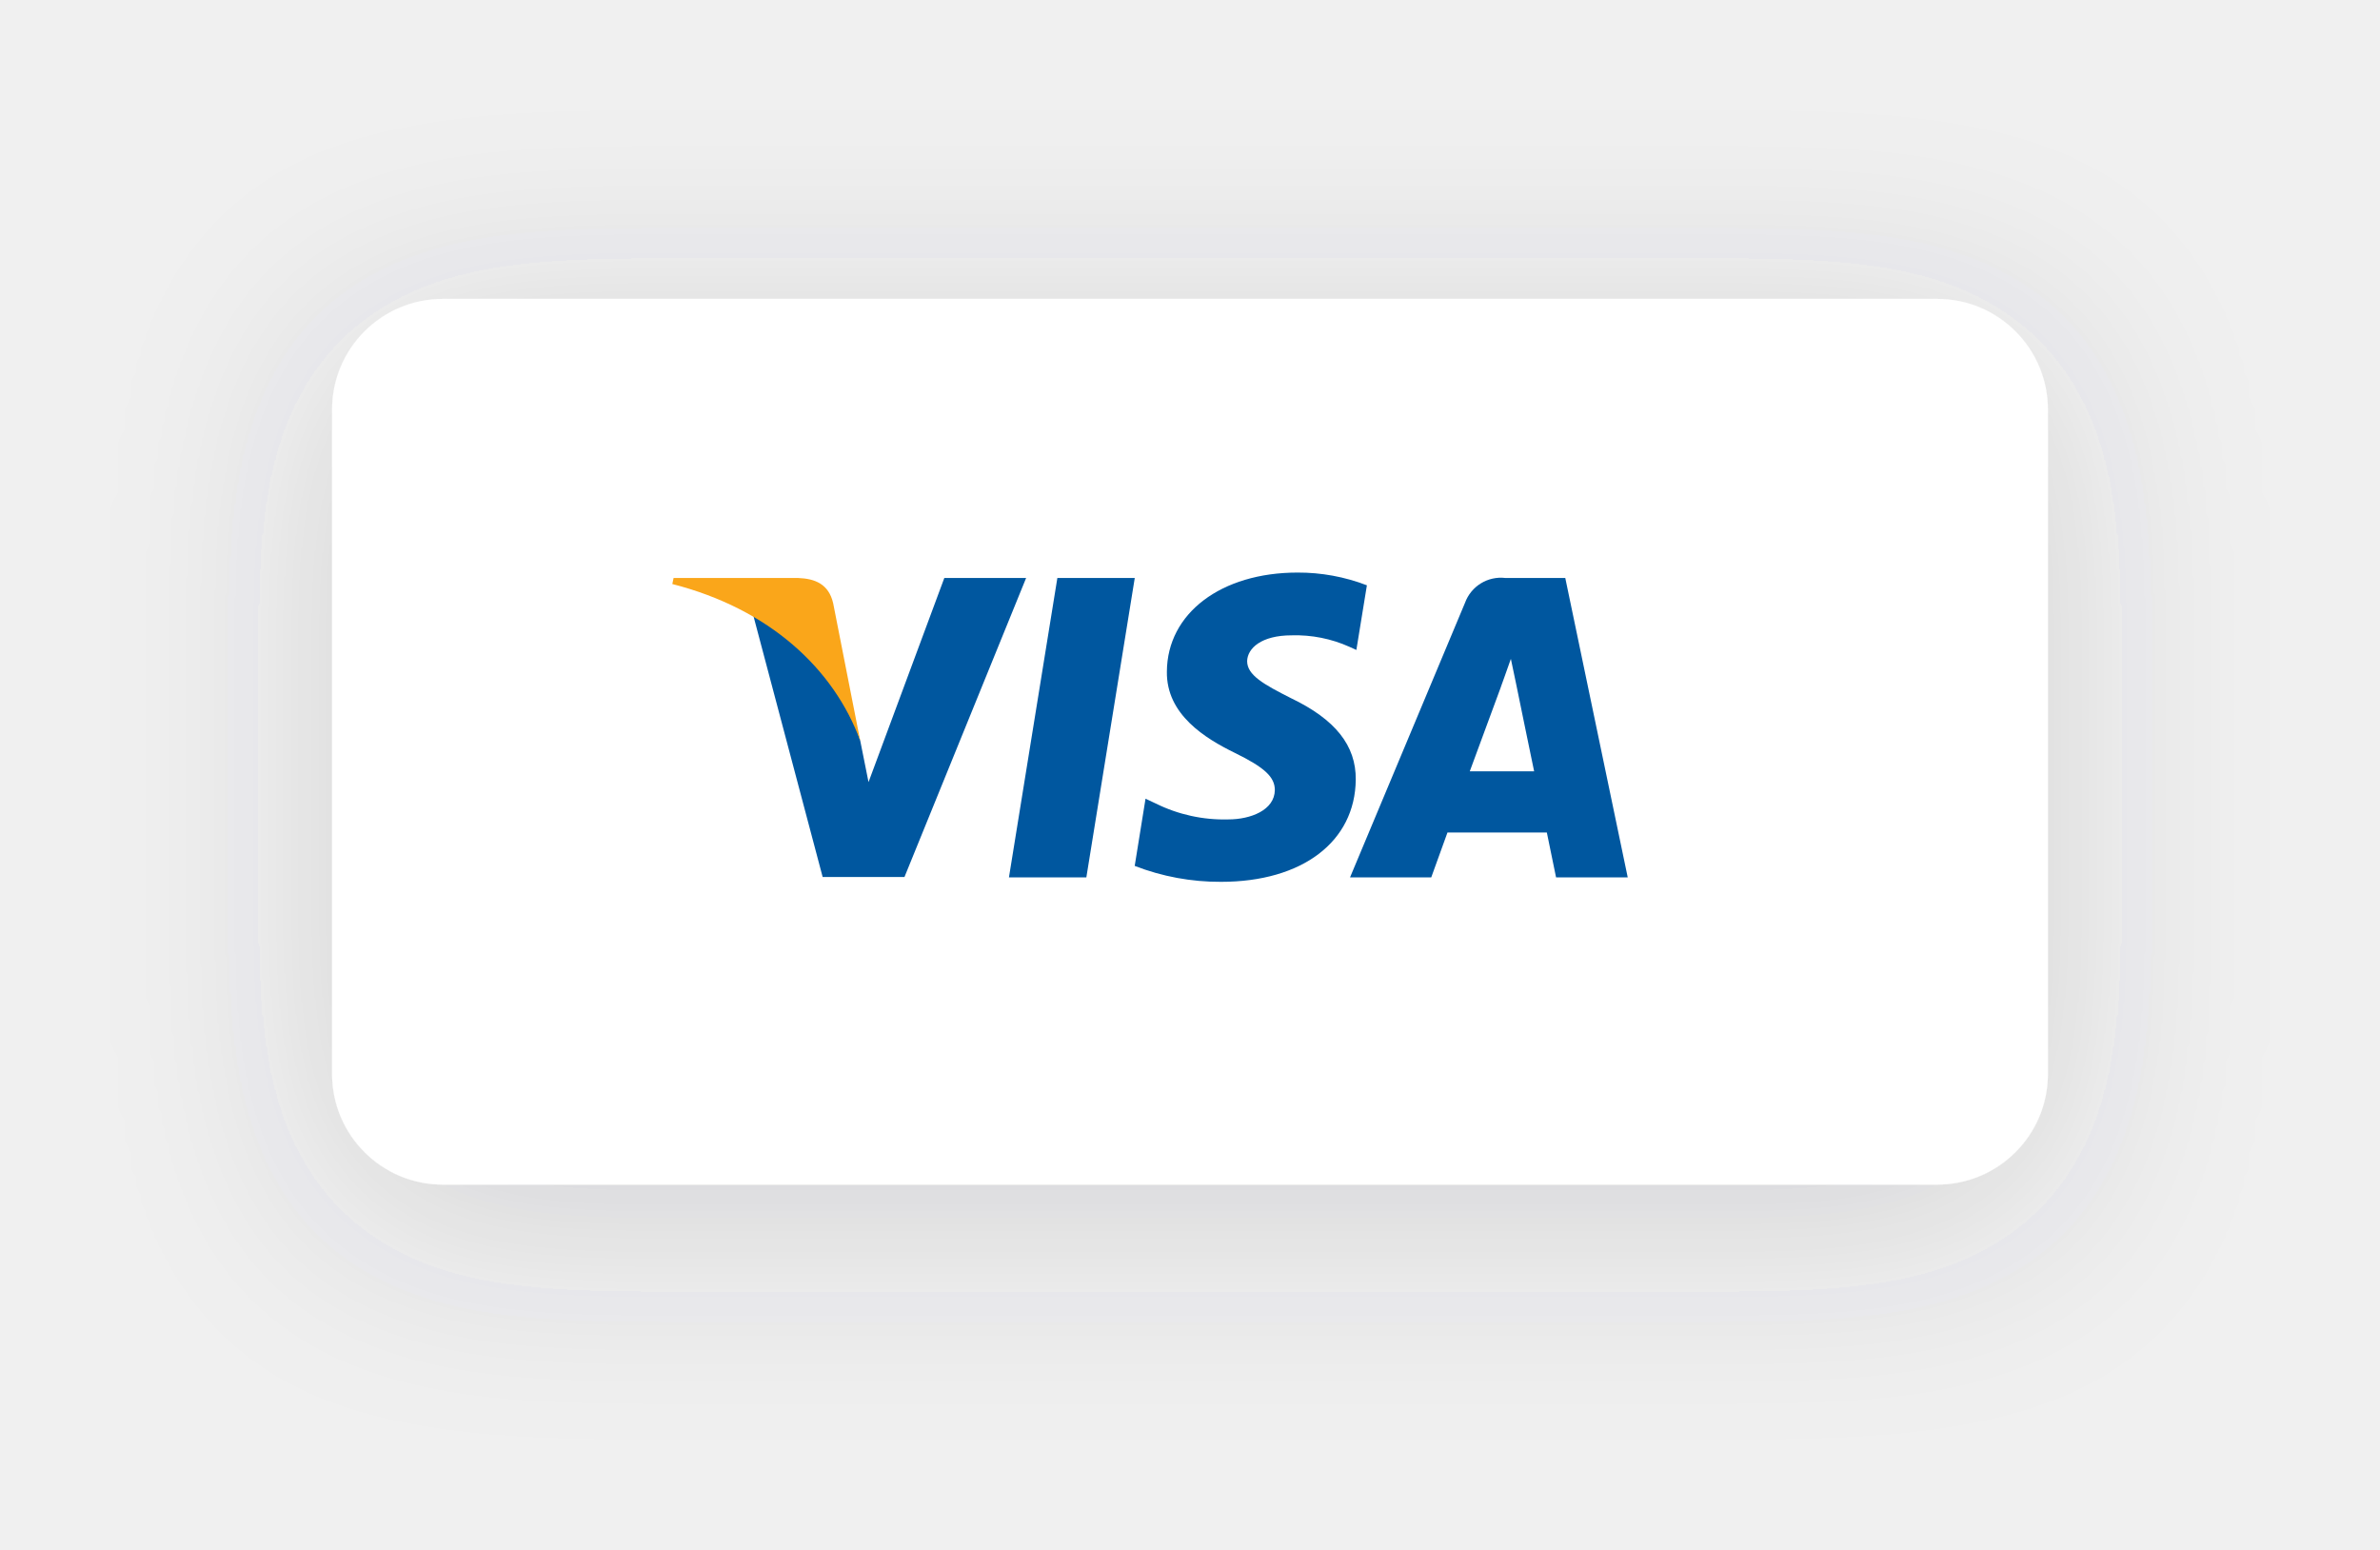
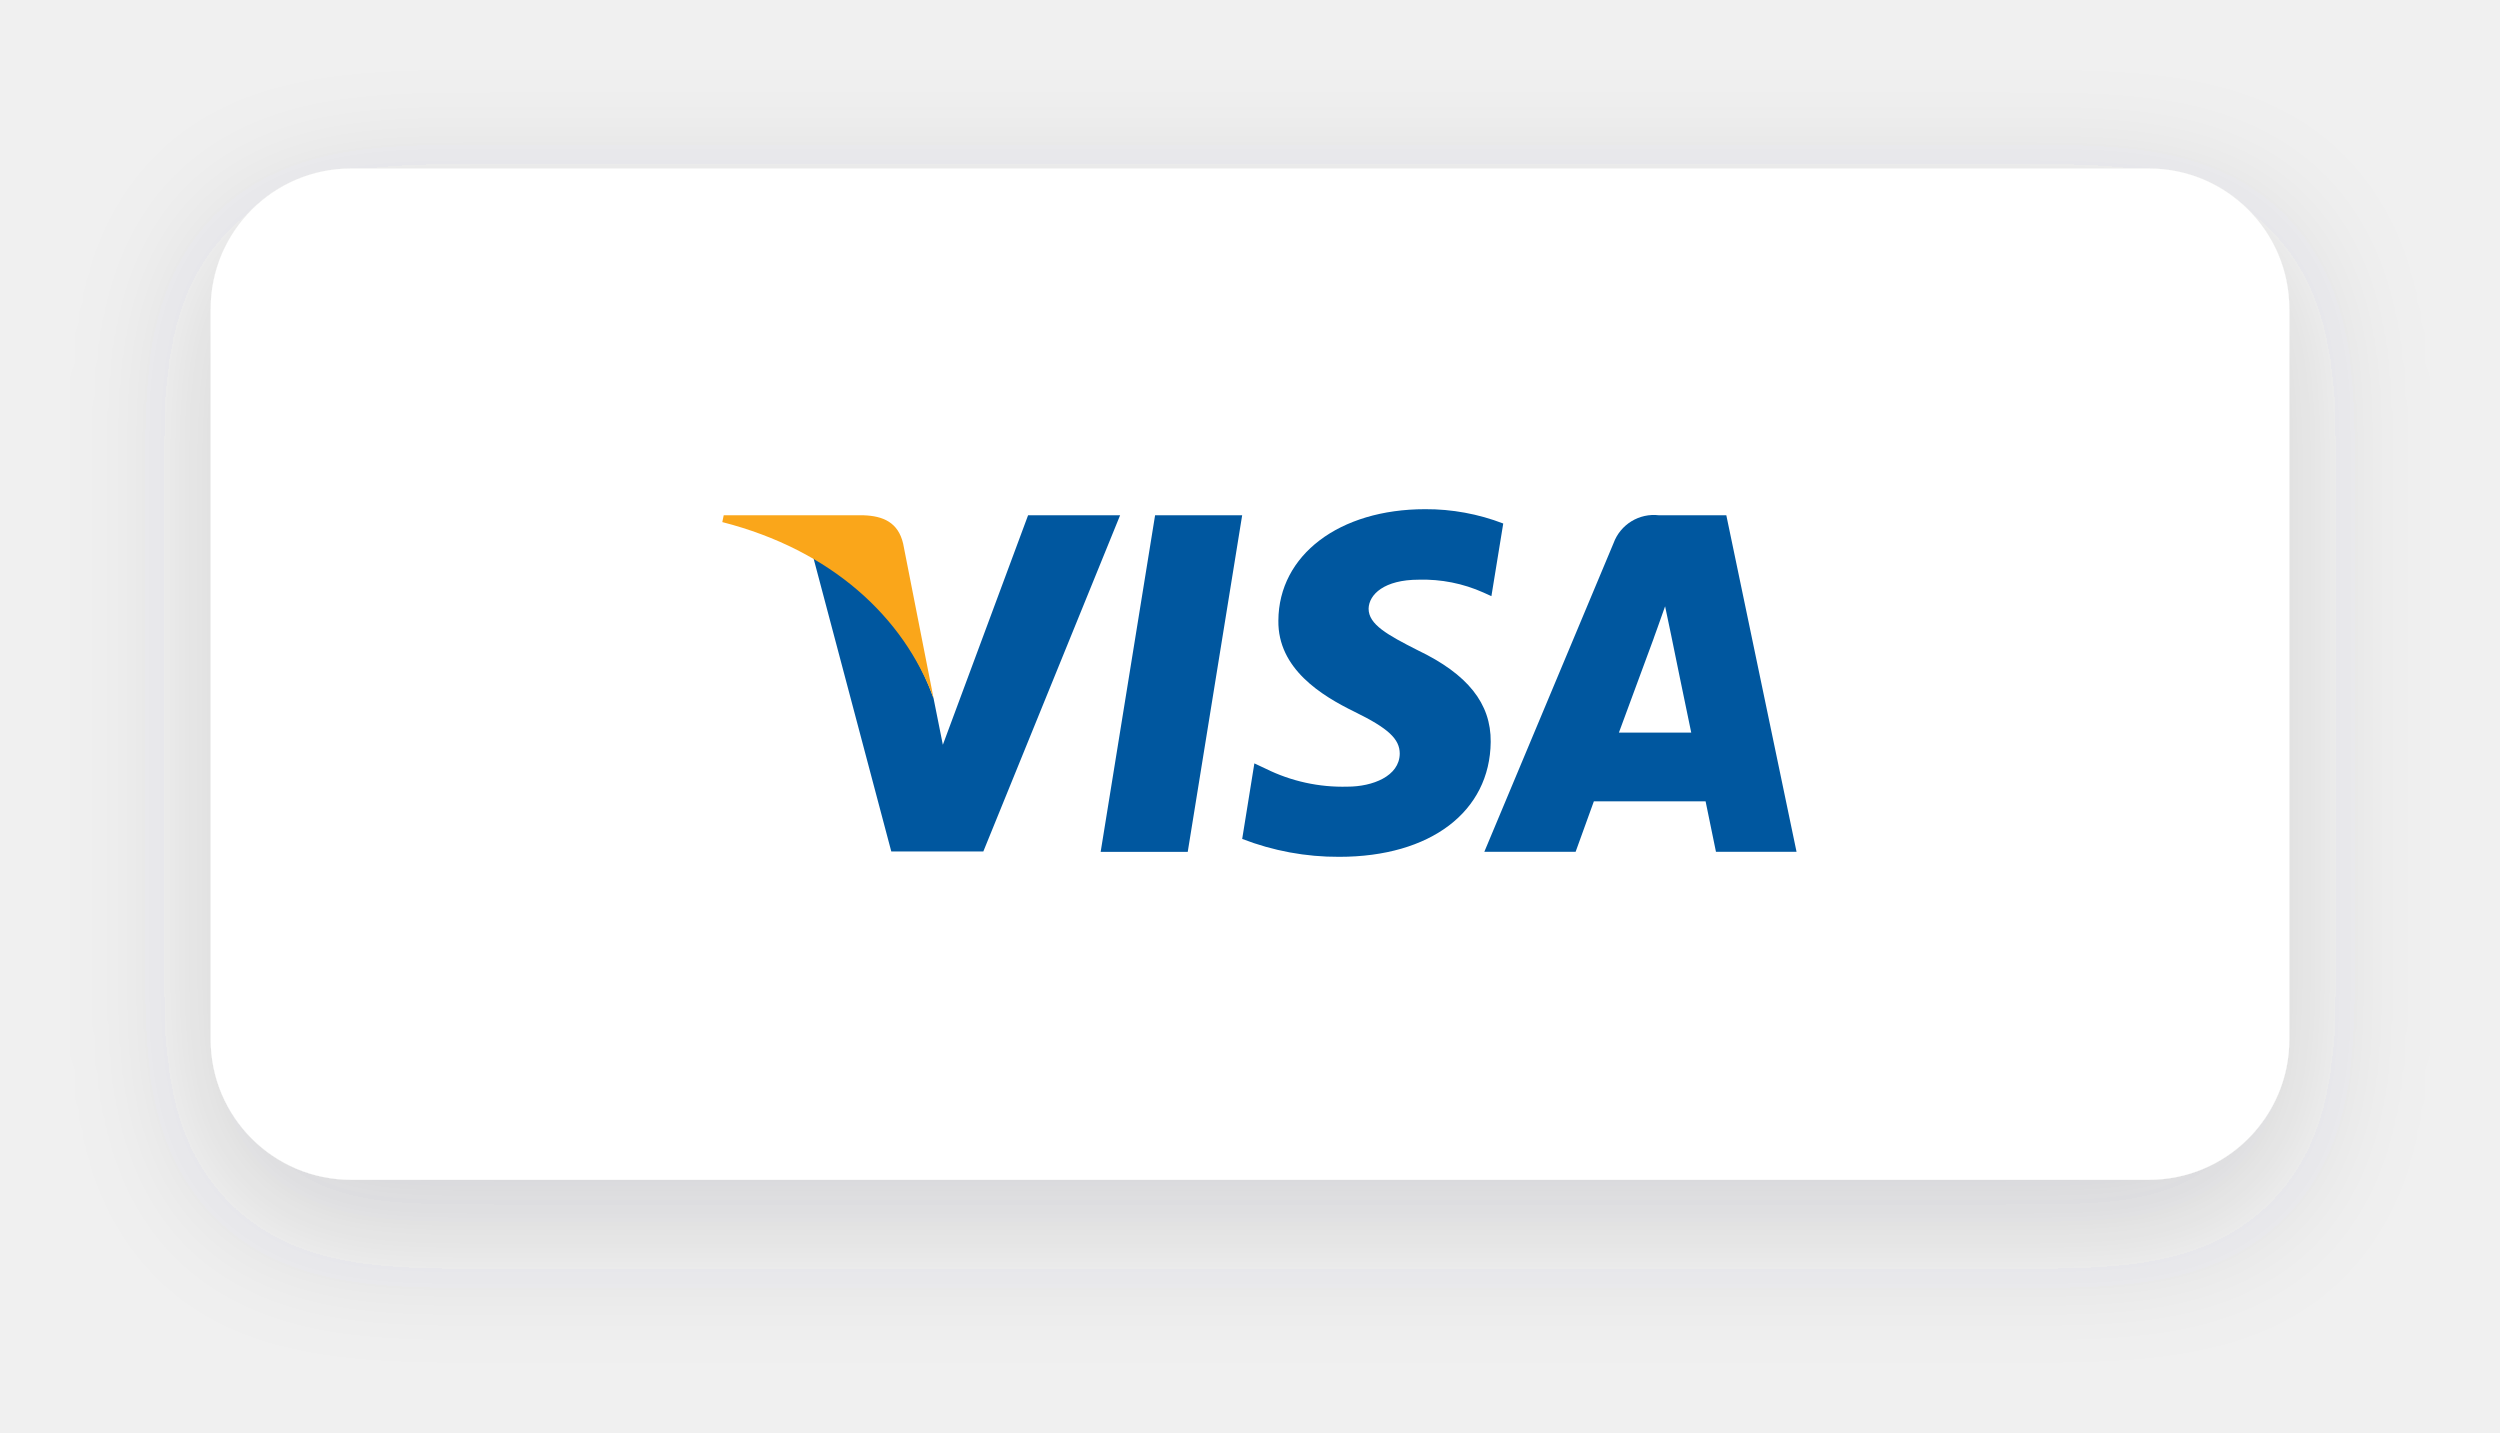
- <svg xmlns="http://www.w3.org/2000/svg" viewBox="0 0 215 140">
+ <svg xmlns="http://www.w3.org/2000/svg" viewBox="0 0 178 102">
  <defs>
    <style>
      .cls-1 {
        fill: #fff;
      }

      .cls-2 {
        fill: #00579f;
      }

      .cls-3 {
        fill: #faa61a;
      }

      .cls-4 {
        filter: url(#Rectangle_15);
      }
    </style>
-     <filter id="Rectangle_15" x="0" y="0" width="215" height="140" filterUnits="userSpaceOnUse">
+     <filter id="Rectangle_15" x="0" y="0" width="178" height="102" filterUnits="userSpaceOnUse">
      <feOffset dy="3" input="SourceAlpha" />
-       <feGaussianBlur stdDeviation="10" result="blur" />
+       <feGaussianBlur stdDeviation="5" result="blur" />
      <feFlood flood-color="#47494d" flood-opacity="0.161" />
      <feComposite operator="in" in2="blur" />
      <feComposite in="SourceGraphic" />
    </filter>
  </defs>
-   <g id="Group_407" data-name="Group 407" transform="translate(-1489 -4673)">
-     <g id="Group_17" data-name="Group 17" transform="translate(588 -685)">
-       <g class="cls-4" transform="matrix(1, 0, 0, 1, 901, 5358)">
-         <rect id="Rectangle_15-2" data-name="Rectangle 15" class="cls-1" width="155" height="80" rx="10" transform="translate(30 27)" />
-       </g>
+   <g id="Group_407" data-name="Group 407" transform="translate(-1504 -4688)">
+     <g class="cls-4" transform="matrix(1, 0, 0, 1, 1504, 4688)">
+       <rect id="Rectangle_15-2" data-name="Rectangle 15" class="cls-1" width="148" height="72" rx="10" transform="translate(15 12)" />
    </g>
-     <g id="Visa_Inc._logo" transform="translate(1468.568 4619.67)">
-       <path id="polygon9" class="cls-2" d="M440.5,137.768h-6.992l4.373-27.041h6.992Z" transform="translate(-321.931 -5.189)" />
-       <path id="path11" class="cls-2" d="M586.153,106.2a17.231,17.231,0,0,0-6.271-1.151c-6.9,0-11.767,3.682-11.8,8.946-.057,3.884,3.481,6.041,6.128,7.336,2.705,1.323,3.625,2.187,3.625,3.367-.028,1.812-2.186,2.647-4.2,2.647a13.916,13.916,0,0,1-6.56-1.438l-.921-.432-.978,6.07a21.28,21.28,0,0,0,7.8,1.439c7.336,0,12.113-3.625,12.169-9.235.028-3.078-1.841-5.437-5.869-7.364-2.445-1.237-3.943-2.072-3.943-3.337.029-1.151,1.267-2.33,4.027-2.33a11.879,11.879,0,0,1,5.208,1.035l.632.287.951-5.839Z" transform="translate(-442.239)" />
-       <path id="path13" class="cls-2" d="M801.34,128.188c.576-1.553,2.791-7.566,2.791-7.566-.029.058.575-1.582.92-2.589l.489,2.33s1.324,6.473,1.612,7.825Zm8.63-17.461h-5.408a3.45,3.45,0,0,0-3.654,2.244l-10.386,24.8h7.336s1.208-3.337,1.467-4.056H808.3c.2.949.834,4.056.834,4.056h6.474l-5.641-27.04Z" transform="translate(-648.133 -5.189)" />
-       <path id="path15" class="cls-2" d="M183.1,110.727l-6.847,18.439-.748-3.74c-1.266-4.315-5.236-9-9.667-11.335l6.272,23.647H179.5l10.99-27.012H183.1Z" transform="translate(-77.362 -5.189)" />
-       <path id="path17" class="cls-3" d="M92.53,110.727H81.281l-.115.546c8.775,2.244,14.587,7.653,16.974,14.154L95.695,113c-.4-1.727-1.64-2.216-3.165-2.273Z" transform="translate(0 -5.189)" />
+     <g id="Visa_Inc._logo" transform="translate(1555.426 4724.254)">
+       <path id="polygon9" class="cls-2" d="M439.7,134.69h-6.2l3.875-23.963h6.2Z" transform="translate(-406.559 -110.292)" />
+       <path id="path11" class="cls-2" d="M583.765,106.068a15.27,15.27,0,0,0-5.557-1.02c-6.119,0-10.428,3.263-10.454,7.928-.051,3.442,3.085,5.353,5.43,6.5,2.4,1.173,3.212,1.938,3.212,2.983-.024,1.605-1.937,2.345-3.721,2.345a12.332,12.332,0,0,1-5.814-1.275l-.816-.383-.867,5.379a18.857,18.857,0,0,0,6.91,1.275c6.5,0,10.734-3.212,10.784-8.184.025-2.728-1.631-4.818-5.2-6.526-2.167-1.1-3.494-1.836-3.494-2.958.025-1.02,1.123-2.064,3.569-2.064a10.527,10.527,0,0,1,4.615.918l.56.254.843-5.174Z" transform="translate(-528.16 -105.048)" />
+       <path id="path13" class="cls-2" d="M800.108,126.2c.51-1.377,2.474-6.7,2.474-6.7-.026.051.509-1.4.815-2.294l.433,2.065S805,125,805.258,126.2Zm7.648-15.474h-4.793a3.057,3.057,0,0,0-3.238,1.988l-9.2,21.974h6.5s1.07-2.958,1.3-3.595h7.955c.178.841.739,3.595.739,3.595h5.737l-5-23.962Z" transform="translate(-736.268 -110.292)" />
+       <path id="path15" class="cls-2" d="M181.133,110.727l-6.068,16.34-.663-3.314a18.341,18.341,0,0,0-8.566-10.044l5.558,20.955h6.552l9.739-23.937h-6.552Z" transform="translate(-159.36 -110.292)" />
+       <path id="path17" class="cls-3" d="M91.236,110.727H81.268l-.1.484c7.776,1.989,12.926,6.782,15.042,12.543l-2.167-11.013c-.357-1.53-1.453-1.964-2.8-2.014Z" transform="translate(-81.166 -110.292)" />
    </g>
  </g>
</svg>
